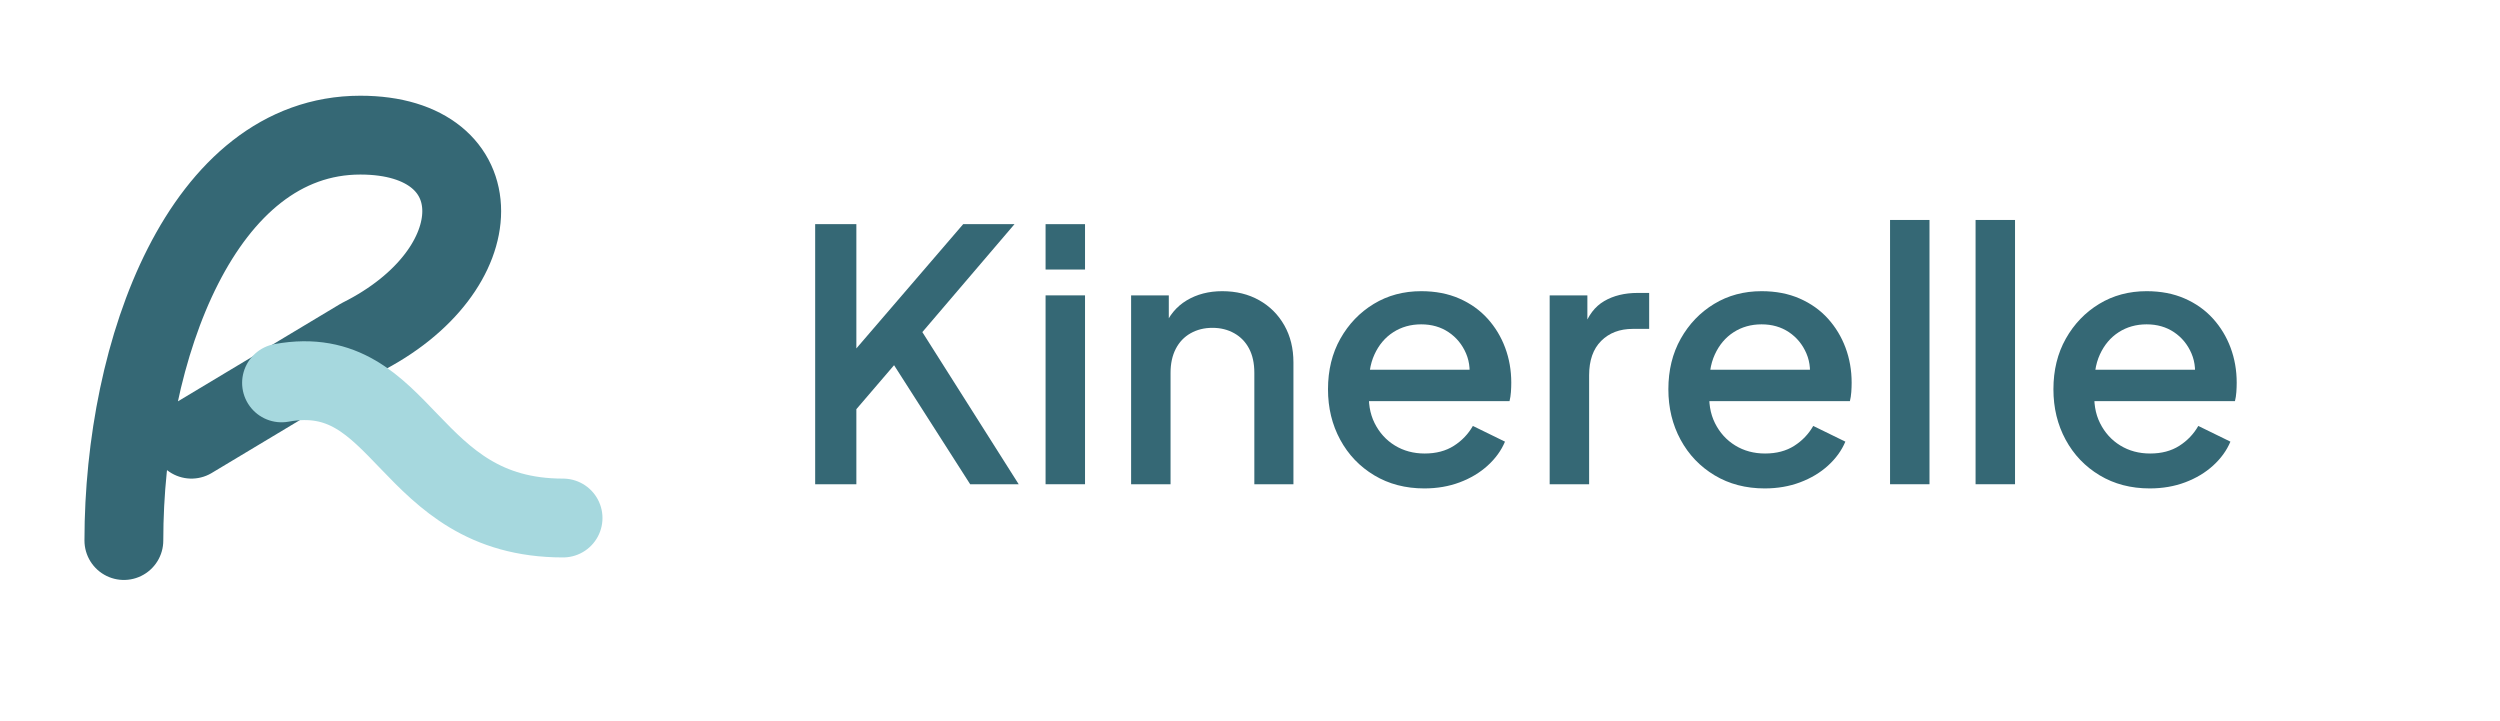
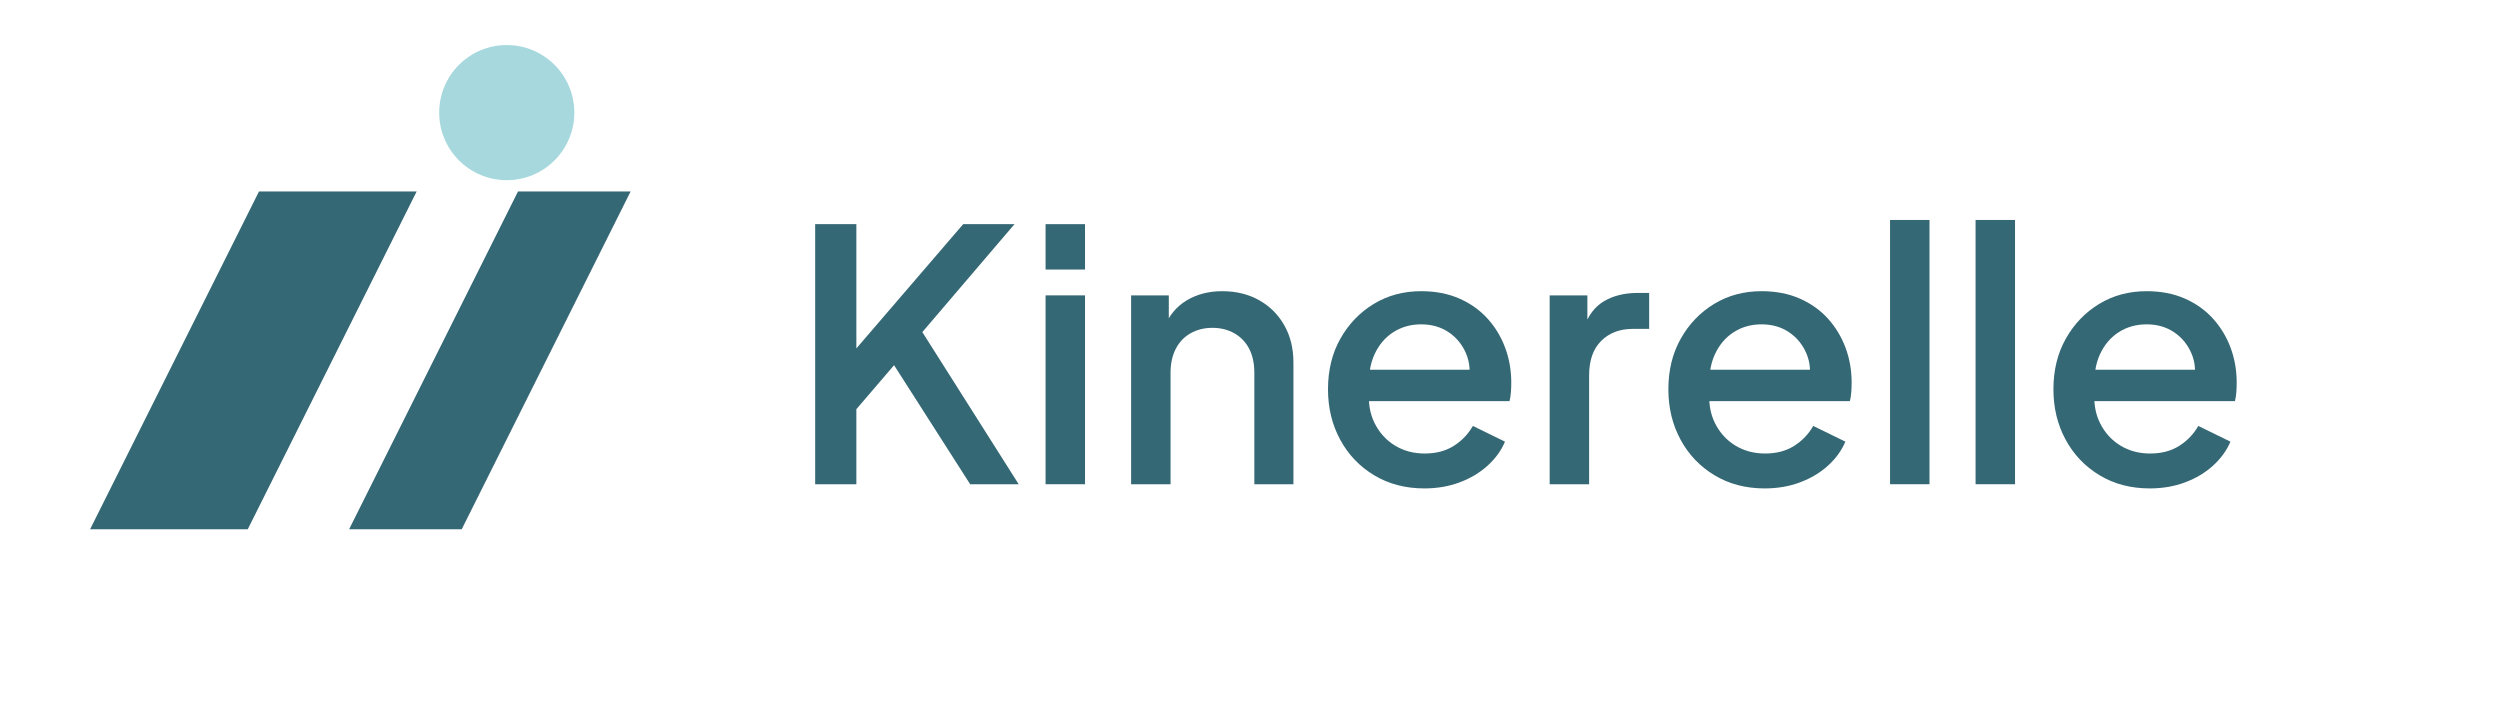
<svg xmlns="http://www.w3.org/2000/svg" viewBox="0 0 222 64" role="img" aria-label="Kinerelle">
-   <g transform="" fill="none" stroke-linecap="round" stroke-linejoin="round">
-     <path d="M11 48C11 31 18 12 32 12c12 0 12 12 0 18L17 39" stroke="#356875" stroke-width="7" />
-     <path d="M25 34c11-2 11 12 25 12" stroke="#A6D8DE" stroke-width="7" />
+   <g id="movement-symbol">
+     <path d="M8 47 23 17h14L22 47Zm23 0 15-30h10L41 47Z" fill="#356875" />
+     <circle cx="45" cy="10" r="6" fill="#A6D8DE" />
  </g>
  <path d="M72.387 43.0V19.905H76.045V32.429L75.084 32.057L85.531 19.905H90.088L80.85 30.724L81.036 28.12L90.46 43.0H86.151L79.393 32.429L76.045 36.335V43.0Z" fill="#356875" />
  <path d="M92.847 43.0V26.229H96.35V43.0ZM92.847 23.935V19.905H96.35V23.935Z" fill="#356875" />
  <path d="M100.442 43.0V26.229H103.79V29.515L103.387 29.081Q104.007 27.5 105.371 26.678Q106.735 25.857 108.533 25.857Q110.393 25.857 111.819 26.663Q113.245 27.469 114.051 28.895Q114.857 30.321 114.857 32.181V43.0H111.385V33.111Q111.385 31.84 110.92 30.956Q110.455 30.073 109.602 29.593Q108.75 29.112 107.665 29.112Q106.58 29.112 105.727 29.593Q104.875 30.073 104.41 30.972Q103.945 31.871 103.945 33.111V43.0Z" fill="#356875" />
  <path d="M126.482 43.372Q123.971 43.372 122.034 42.209Q120.096 41.047 119.011 39.047Q117.926 37.048 117.926 34.568Q117.926 32.026 119.026 30.073Q120.127 28.12 121.987 26.989Q123.847 25.857 126.203 25.857Q128.094 25.857 129.582 26.508Q131.07 27.159 132.093 28.291Q133.116 29.422 133.659 30.879Q134.201 32.336 134.201 33.979Q134.201 34.382 134.17 34.816Q134.139 35.25 134.046 35.622H120.685V32.832H132.062L130.388 34.103Q130.698 32.584 130.187 31.391Q129.675 30.197 128.637 29.5Q127.598 28.802 126.203 28.802Q124.808 28.802 123.723 29.5Q122.638 30.197 122.049 31.483Q121.46 32.77 121.584 34.599Q121.429 36.304 122.065 37.575Q122.7 38.846 123.862 39.559Q125.025 40.272 126.513 40.272Q128.032 40.272 129.101 39.59Q130.171 38.908 130.791 37.823L133.643 39.218Q133.147 40.396 132.108 41.341Q131.07 42.287 129.629 42.829Q128.187 43.372 126.482 43.372Z" fill="#356875" />
  <path d="M137.611 43.0V26.229H140.959V29.608L140.649 29.112Q141.207 27.469 142.447 26.741Q143.687 26.012 145.423 26.012H146.446V29.205H144.989Q143.253 29.205 142.183 30.274Q141.114 31.344 141.114 33.328V43.0Z" fill="#356875" />
  <path d="M156.707 43.372Q154.196 43.372 152.258 42.209Q150.321 41.047 149.236 39.047Q148.151 37.048 148.151 34.568Q148.151 32.026 149.252 30.073Q150.352 28.12 152.212 26.989Q154.072 25.857 156.428 25.857Q158.319 25.857 159.807 26.508Q161.295 27.159 162.318 28.291Q163.341 29.422 163.884 30.879Q164.426 32.336 164.426 33.979Q164.426 34.382 164.395 34.816Q164.364 35.25 164.271 35.622H150.91V32.832H162.287L160.613 34.103Q160.923 32.584 160.411 31.391Q159.9 30.197 158.862 29.5Q157.823 28.802 156.428 28.802Q155.033 28.802 153.948 29.5Q152.863 30.197 152.274 31.483Q151.685 32.77 151.809 34.599Q151.654 36.304 152.29 37.575Q152.925 38.846 154.088 39.559Q155.25 40.272 156.738 40.272Q158.257 40.272 159.327 39.59Q160.396 38.908 161.016 37.823L163.868 39.218Q163.372 40.396 162.334 41.341Q161.295 42.287 159.853 42.829Q158.412 43.372 156.707 43.372Z" fill="#356875" />
  <path d="M167.836 43.0V19.533H171.339V43.0Z" fill="#356875" />
  <path d="M175.431 43.0V19.533H178.934V43.0Z" fill="#356875" />
  <path d="M190.9 43.372Q188.389 43.372 186.452 42.209Q184.514 41.047 183.429 39.047Q182.344 37.048 182.344 34.568Q182.344 32.026 183.445 30.073Q184.545 28.12 186.405 26.989Q188.265 25.857 190.621 25.857Q192.512 25.857 194 26.508Q195.488 27.159 196.511 28.291Q197.534 29.422 198.077 30.879Q198.619 32.336 198.619 33.979Q198.619 34.382 198.588 34.816Q198.557 35.25 198.464 35.622H185.103V32.832H196.48L194.806 34.103Q195.116 32.584 194.605 31.391Q194.093 30.197 193.055 29.5Q192.016 28.802 190.621 28.802Q189.226 28.802 188.141 29.5Q187.056 30.197 186.467 31.483Q185.878 32.77 186.002 34.599Q185.847 36.304 186.483 37.575Q187.118 38.846 188.281 39.559Q189.443 40.272 190.931 40.272Q192.45 40.272 193.52 39.59Q194.589 38.908 195.209 37.823L198.061 39.218Q197.565 40.396 196.527 41.341Q195.488 42.287 194.047 42.829Q192.605 43.372 190.9 43.372Z" fill="#356875" />
</svg>
